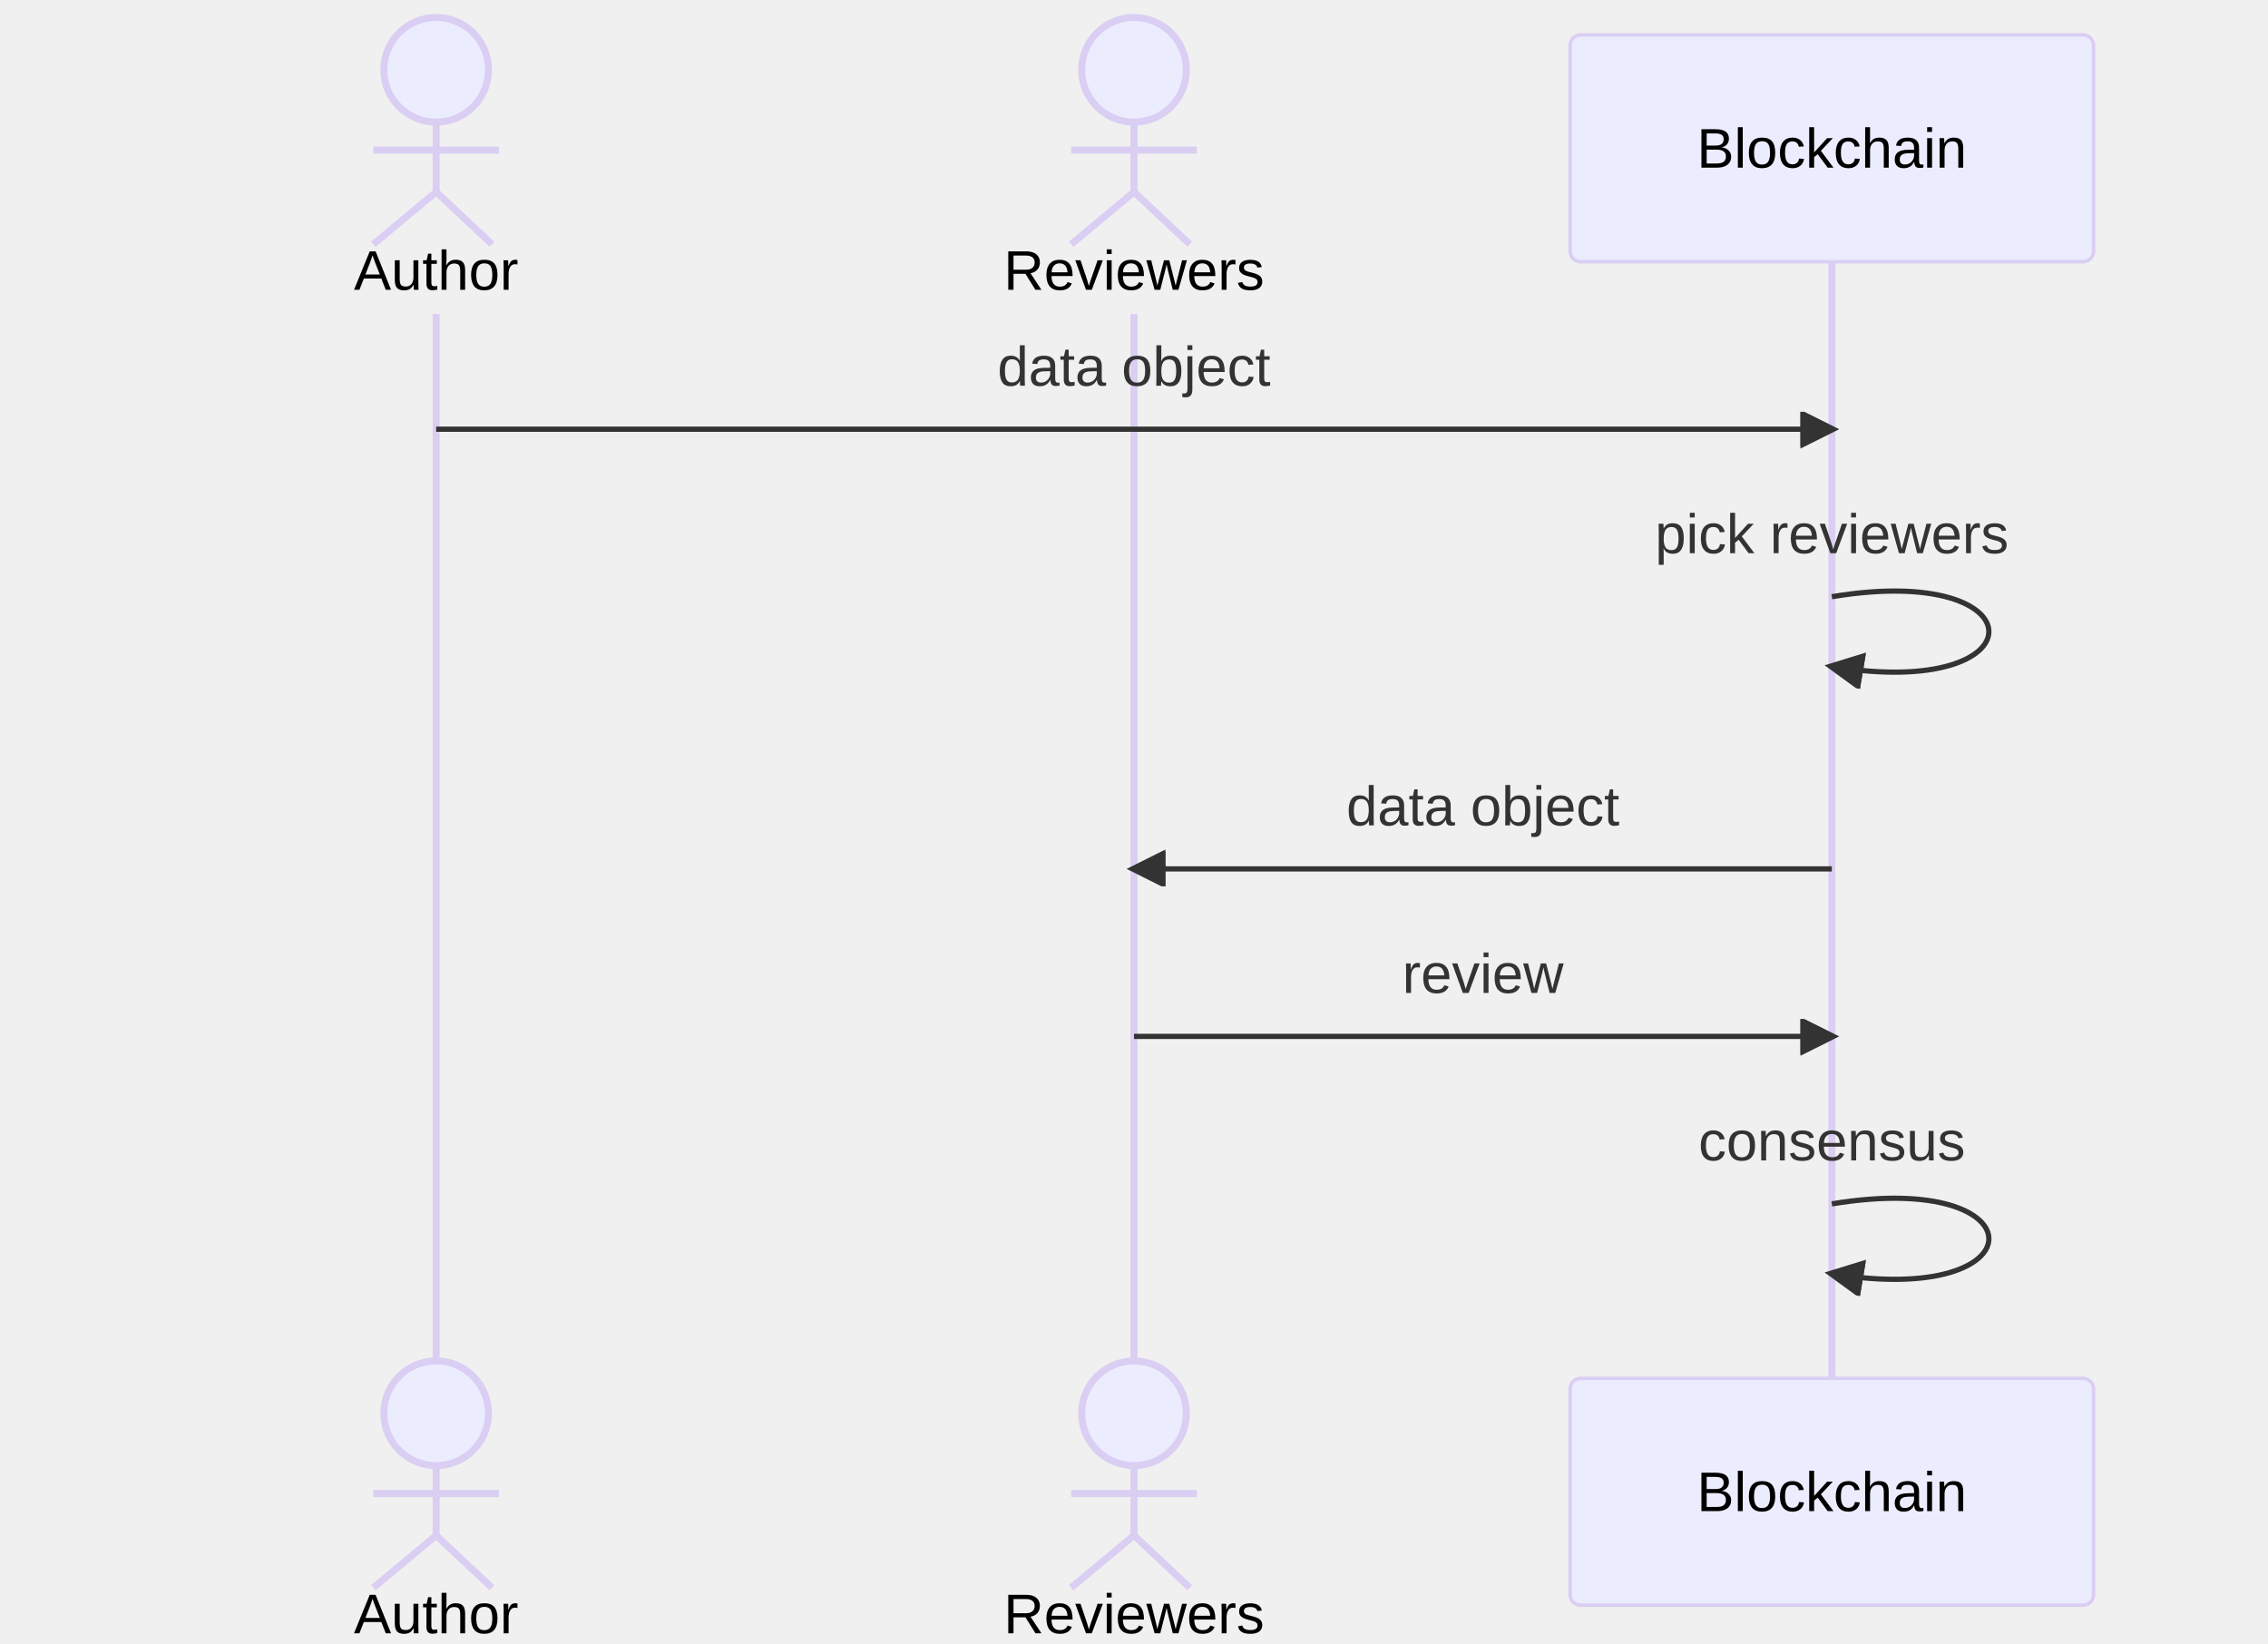
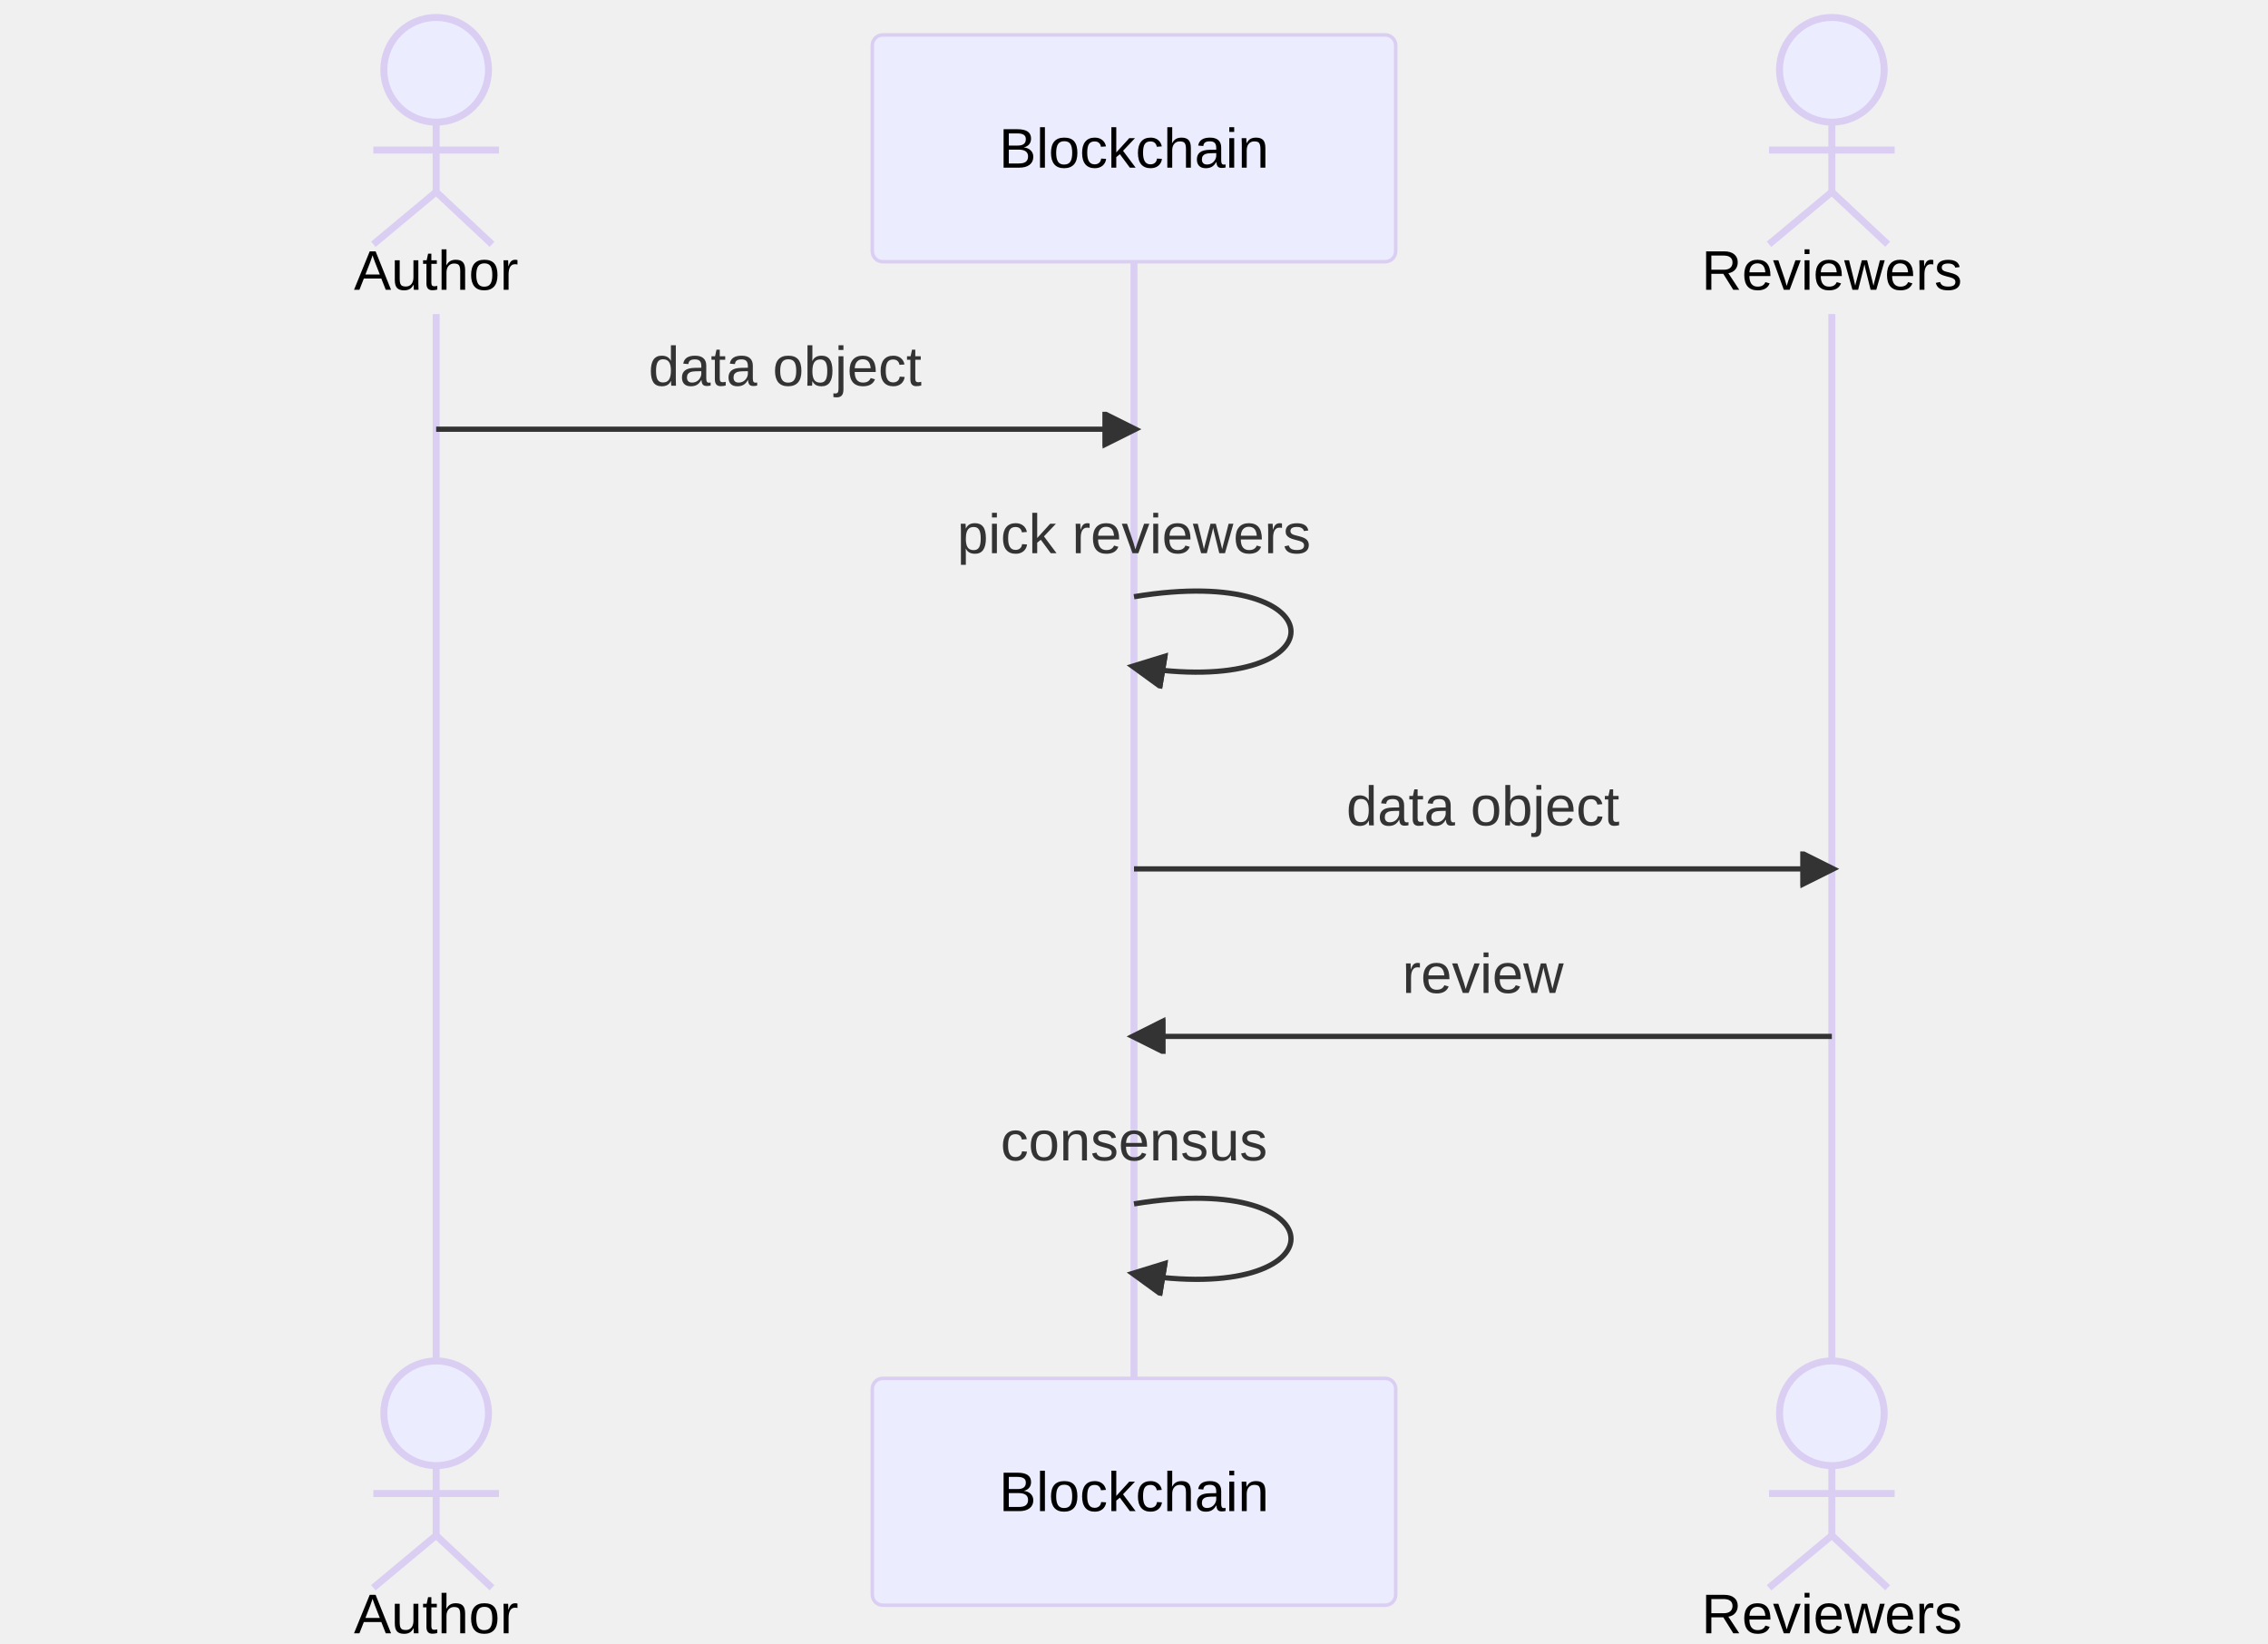
<svg xmlns="http://www.w3.org/2000/svg" aria-roledescription="sequence" role="graphics-document document" viewBox="-50 -10 650 471" style="max-width: 650px; background-color: white;" width="100%" id="my-svg">
  <g>
-     <rect class="actor" ry="3" rx="3" height="65" width="150" stroke="#666" fill="#eaeaea" y="385" x="400" />
-     <text style="text-anchor: middle; font-size: 16px; font-weight: 400;" class="actor" alignment-baseline="central" dominant-baseline="central" y="417.5" x="475">
-       <tspan dy="0" x="475">Blockchain</tspan>
+     <rect class="actor" ry="3" rx="3" height="65" width="150" stroke="#666" fill="#eaeaea" y="385" x="200" />
+     <text style="text-anchor: middle; font-size: 16px; font-weight: 400;" class="actor" alignment-baseline="central" dominant-baseline="central" y="417.5" x="275">
+       <tspan dy="0" x="275">Blockchain</tspan>
    </text>
  </g>
  <g>
-     <line stroke="#999" stroke-width="0.5px" class="200" y2="385" x2="475" y1="5" x1="475" id="actor2" />
-     <g id="root-2">
-       <rect class="actor" ry="3" rx="3" height="65" width="150" stroke="#666" fill="#eaeaea" y="0" x="400" />
-       <text style="text-anchor: middle; font-size: 16px; font-weight: 400;" class="actor" alignment-baseline="central" dominant-baseline="central" y="32.5" x="475">
-         <tspan dy="0" x="475">Blockchain</tspan>
+     <line stroke="#999" stroke-width="0.5px" class="200" y2="385" x2="275" y1="5" x1="275" id="actor1" />
+     <g id="root-1">
+       <rect class="actor" ry="3" rx="3" height="65" width="150" stroke="#666" fill="#eaeaea" y="0" x="200" />
+       <text style="text-anchor: middle; font-size: 16px; font-weight: 400;" class="actor" alignment-baseline="central" dominant-baseline="central" y="32.5" x="275">
+         <tspan dy="0" x="275">Blockchain</tspan>
      </text>
    </g>
  </g>
  <style>#my-svg{font-family:"trebuchet ms",verdana,arial,sans-serif;font-size:16px;fill:#333;}#my-svg .error-icon{fill:#552222;}#my-svg .error-text{fill:#552222;stroke:#552222;}#my-svg .edge-thickness-normal{stroke-width:2px;}#my-svg .edge-thickness-thick{stroke-width:3.5px;}#my-svg .edge-pattern-solid{stroke-dasharray:0;}#my-svg .edge-pattern-dashed{stroke-dasharray:3;}#my-svg .edge-pattern-dotted{stroke-dasharray:2;}#my-svg .marker{fill:#333333;stroke:#333333;}#my-svg .marker.cross{stroke:#333333;}#my-svg svg{font-family:"trebuchet ms",verdana,arial,sans-serif;font-size:16px;}#my-svg .actor{stroke:hsl(259.626, 59.777%, 87.902%);fill:#ECECFF;}#my-svg text.actor&gt;tspan{fill:black;stroke:none;}#my-svg .actor-line{stroke:grey;}#my-svg .messageLine0{stroke-width:1.5;stroke-dasharray:none;stroke:#333;}#my-svg .messageLine1{stroke-width:1.5;stroke-dasharray:2,2;stroke:#333;}#my-svg #arrowhead path{fill:#333;stroke:#333;}#my-svg .sequenceNumber{fill:white;}#my-svg #sequencenumber{fill:#333;}#my-svg #crosshead path{fill:#333;stroke:#333;}#my-svg .messageText{fill:#333;stroke:none;}#my-svg .labelBox{stroke:hsl(259.626, 59.777%, 87.902%);fill:#ECECFF;}#my-svg .labelText,#my-svg .labelText&gt;tspan{fill:black;stroke:none;}#my-svg .loopText,#my-svg .loopText&gt;tspan{fill:black;stroke:none;}#my-svg .loopLine{stroke-width:2px;stroke-dasharray:2,2;stroke:hsl(259.626, 59.777%, 87.902%);fill:hsl(259.626, 59.777%, 87.902%);}#my-svg .note{stroke:#aaaa33;fill:#fff5ad;}#my-svg .noteText,#my-svg .noteText&gt;tspan{fill:black;stroke:none;}#my-svg .activation0{fill:#f4f4f4;stroke:#666;}#my-svg .activation1{fill:#f4f4f4;stroke:#666;}#my-svg .activation2{fill:#f4f4f4;stroke:#666;}#my-svg .actorPopupMenu{position:absolute;}#my-svg .actorPopupMenuPanel{position:absolute;fill:#ECECFF;box-shadow:0px 8px 16px 0px rgba(0,0,0,0.2);filter:drop-shadow(3px 5px 2px rgb(0 0 0 / 0.4));}#my-svg .actor-man line{stroke:hsl(259.626, 59.777%, 87.902%);fill:#ECECFF;}#my-svg .actor-man circle,#my-svg line{stroke:hsl(259.626, 59.777%, 87.902%);fill:#ECECFF;stroke-width:2px;}#my-svg :root{--mermaid-font-family:"trebuchet ms",verdana,arial,sans-serif;}</style>
  <g />
  <defs>
    <symbol height="24" width="24" id="computer">
      <path d="M2 2v13h20v-13h-20zm18 11h-16v-9h16v9zm-10.228 6l.466-1h3.524l.467 1h-4.457zm14.228 3h-24l2-6h2.104l-1.33 4h18.45l-1.297-4h2.073l2 6zm-5-10h-14v-7h14v7z" transform="scale(.5)" />
    </symbol>
  </defs>
  <defs>
    <symbol clip-rule="evenodd" fill-rule="evenodd" id="database">
      <path d="M12.258.001l.256.004.255.005.253.008.251.01.249.012.247.015.246.016.242.019.241.02.239.023.236.024.233.027.231.028.229.031.225.032.223.034.22.036.217.038.214.04.211.041.208.043.205.045.201.046.198.048.194.05.191.051.187.053.183.054.18.056.175.057.172.059.168.06.163.061.16.063.155.064.15.066.074.033.073.033.071.034.07.034.069.035.068.035.067.035.066.035.064.036.064.036.062.036.06.036.06.037.058.037.058.037.055.038.055.038.053.038.052.038.051.039.05.039.048.039.047.039.045.04.044.04.043.04.041.04.04.041.039.041.037.041.036.041.034.041.033.042.032.042.03.042.029.042.027.042.026.043.024.043.023.043.021.043.02.043.018.044.017.043.015.044.013.044.012.044.011.045.009.044.007.045.006.045.004.045.002.045.001.045v17l-.001.045-.002.045-.004.045-.006.045-.007.045-.009.044-.011.045-.012.044-.013.044-.015.044-.017.043-.018.044-.02.043-.021.043-.023.043-.024.043-.026.043-.027.042-.029.042-.03.042-.032.042-.033.042-.034.041-.036.041-.037.041-.039.041-.04.041-.041.04-.043.04-.044.04-.045.04-.047.039-.048.039-.05.039-.051.039-.052.038-.053.038-.055.038-.055.038-.058.037-.058.037-.06.037-.06.036-.062.036-.064.036-.064.036-.066.035-.067.035-.068.035-.069.035-.07.034-.071.034-.073.033-.074.033-.15.066-.155.064-.16.063-.163.061-.168.06-.172.059-.175.057-.18.056-.183.054-.187.053-.191.051-.194.05-.198.048-.201.046-.205.045-.208.043-.211.041-.214.04-.217.038-.22.036-.223.034-.225.032-.229.031-.231.028-.233.027-.236.024-.239.023-.241.02-.242.019-.246.016-.247.015-.249.012-.251.01-.253.008-.255.005-.256.004-.258.001-.258-.001-.256-.004-.255-.005-.253-.008-.251-.01-.249-.012-.247-.015-.245-.016-.243-.019-.241-.02-.238-.023-.236-.024-.234-.027-.231-.028-.228-.031-.226-.032-.223-.034-.22-.036-.217-.038-.214-.04-.211-.041-.208-.043-.204-.045-.201-.046-.198-.048-.195-.05-.19-.051-.187-.053-.184-.054-.179-.056-.176-.057-.172-.059-.167-.06-.164-.061-.159-.063-.155-.064-.151-.066-.074-.033-.072-.033-.072-.034-.07-.034-.069-.035-.068-.035-.067-.035-.066-.035-.064-.036-.063-.036-.062-.036-.061-.036-.06-.037-.058-.037-.057-.037-.056-.038-.055-.038-.053-.038-.052-.038-.051-.039-.049-.039-.049-.039-.046-.039-.046-.04-.044-.04-.043-.04-.041-.04-.04-.041-.039-.041-.037-.041-.036-.041-.034-.041-.033-.042-.032-.042-.03-.042-.029-.042-.027-.042-.026-.043-.024-.043-.023-.043-.021-.043-.02-.043-.018-.044-.017-.043-.015-.044-.013-.044-.012-.044-.011-.045-.009-.044-.007-.045-.006-.045-.004-.045-.002-.045-.001-.045v-17l.001-.045.002-.045.004-.045.006-.045.007-.045.009-.044.011-.045.012-.044.013-.044.015-.044.017-.043.018-.044.02-.043.021-.043.023-.043.024-.043.026-.043.027-.042.029-.042.03-.042.032-.042.033-.042.034-.041.036-.041.037-.041.039-.041.04-.041.041-.04.043-.04.044-.04.046-.04.046-.039.049-.039.049-.039.051-.039.052-.038.053-.038.055-.038.056-.038.057-.037.058-.037.06-.037.061-.036.062-.036.063-.036.064-.036.066-.035.067-.035.068-.035.069-.035.07-.034.072-.034.072-.033.074-.033.151-.066.155-.064.159-.063.164-.061.167-.06.172-.059.176-.057.179-.056.184-.054.187-.053.19-.051.195-.05.198-.048.201-.046.204-.045.208-.043.211-.041.214-.04.217-.038.22-.036.223-.034.226-.032.228-.031.231-.028.234-.027.236-.024.238-.023.241-.02.243-.019.245-.016.247-.015.249-.012.251-.01.253-.008.255-.005.256-.004.258-.001.258.001zm-9.258 20.499v.01l.001.021.003.021.004.022.005.021.006.022.007.022.009.023.01.022.011.023.012.023.013.023.015.023.016.024.017.023.018.024.019.024.021.024.022.025.023.024.024.025.052.049.056.05.061.051.066.051.07.051.075.051.079.052.084.052.088.052.092.052.097.052.102.051.105.052.11.052.114.051.119.051.123.051.127.05.131.05.135.05.139.048.144.049.147.047.152.047.155.047.16.045.163.045.167.043.171.043.176.041.178.041.183.039.187.039.19.037.194.035.197.035.202.033.204.031.209.03.212.029.216.027.219.025.222.024.226.021.23.02.233.018.236.016.24.015.243.012.246.01.249.008.253.005.256.004.259.001.26-.001.257-.004.254-.005.25-.008.247-.011.244-.012.241-.014.237-.016.233-.018.231-.021.226-.021.224-.024.22-.026.216-.027.212-.028.21-.031.205-.031.202-.034.198-.034.194-.036.191-.037.187-.039.183-.04.179-.04.175-.042.172-.043.168-.044.163-.045.16-.046.155-.046.152-.047.148-.048.143-.049.139-.049.136-.05.131-.05.126-.05.123-.051.118-.052.114-.051.11-.052.106-.052.101-.052.096-.052.092-.052.088-.053.083-.051.079-.052.074-.052.07-.051.065-.051.06-.051.056-.05.051-.05.023-.024.023-.025.021-.024.02-.024.019-.024.018-.024.017-.024.015-.023.014-.024.013-.023.012-.023.01-.023.01-.022.008-.022.006-.022.006-.022.004-.022.004-.021.001-.021.001-.021v-4.127l-.077.055-.08.053-.083.054-.085.053-.087.052-.09.052-.093.051-.095.05-.097.05-.1.049-.102.049-.105.048-.106.047-.109.047-.111.046-.114.045-.115.045-.118.044-.12.043-.122.042-.124.042-.126.041-.128.04-.13.04-.132.038-.134.038-.135.037-.138.037-.139.035-.142.035-.143.034-.144.033-.147.032-.148.031-.15.03-.151.03-.153.029-.154.027-.156.027-.158.026-.159.025-.161.024-.162.023-.163.022-.165.021-.166.02-.167.019-.169.018-.169.017-.171.016-.173.015-.173.014-.175.013-.175.012-.177.011-.178.01-.179.008-.179.008-.181.006-.182.005-.182.004-.184.003-.184.002h-.37l-.184-.002-.184-.003-.182-.004-.182-.005-.181-.006-.179-.008-.179-.008-.178-.01-.176-.011-.176-.012-.175-.013-.173-.014-.172-.015-.171-.016-.17-.017-.169-.018-.167-.019-.166-.02-.165-.021-.163-.022-.162-.023-.161-.024-.159-.025-.157-.026-.156-.027-.155-.027-.153-.029-.151-.03-.15-.03-.148-.031-.146-.032-.145-.033-.143-.034-.141-.035-.14-.035-.137-.037-.136-.037-.134-.038-.132-.038-.13-.04-.128-.04-.126-.041-.124-.042-.122-.042-.12-.044-.117-.043-.116-.045-.113-.045-.112-.046-.109-.047-.106-.047-.105-.048-.102-.049-.1-.049-.097-.05-.095-.05-.093-.052-.09-.051-.087-.052-.085-.053-.083-.054-.08-.054-.077-.054v4.127zm0-5.654v.011l.001.021.003.021.004.021.005.022.006.022.007.022.009.022.01.022.011.023.012.023.013.023.015.024.016.023.017.024.018.024.019.024.021.024.022.024.023.025.024.024.052.05.056.05.061.05.066.051.07.051.075.052.079.051.084.052.088.052.092.052.097.052.102.052.105.052.11.051.114.051.119.052.123.05.127.051.131.05.135.049.139.049.144.048.147.048.152.047.155.046.16.045.163.045.167.044.171.042.176.042.178.04.183.04.187.038.19.037.194.036.197.034.202.033.204.032.209.03.212.028.216.027.219.025.222.024.226.022.23.02.233.018.236.016.24.014.243.012.246.01.249.008.253.006.256.003.259.001.26-.001.257-.003.254-.006.25-.008.247-.01.244-.012.241-.015.237-.016.233-.018.231-.02.226-.022.224-.024.22-.025.216-.027.212-.029.21-.03.205-.032.202-.033.198-.035.194-.036.191-.037.187-.039.183-.039.179-.041.175-.042.172-.043.168-.044.163-.045.16-.045.155-.047.152-.047.148-.048.143-.048.139-.05.136-.049.131-.05.126-.051.123-.051.118-.051.114-.052.11-.052.106-.052.101-.052.096-.052.092-.052.088-.052.083-.052.079-.052.074-.051.07-.052.065-.051.06-.05.056-.051.051-.049.023-.025.023-.024.021-.025.02-.024.019-.024.018-.024.017-.024.015-.023.014-.023.013-.024.012-.022.01-.023.01-.023.008-.022.006-.022.006-.022.004-.021.004-.022.001-.021.001-.021v-4.139l-.077.054-.08.054-.083.054-.085.052-.087.053-.09.051-.093.051-.095.051-.097.05-.1.049-.102.049-.105.048-.106.047-.109.047-.111.046-.114.045-.115.044-.118.044-.12.044-.122.042-.124.042-.126.041-.128.04-.13.039-.132.039-.134.038-.135.037-.138.036-.139.036-.142.035-.143.033-.144.033-.147.033-.148.031-.15.03-.151.03-.153.028-.154.028-.156.027-.158.026-.159.025-.161.024-.162.023-.163.022-.165.021-.166.02-.167.019-.169.018-.169.017-.171.016-.173.015-.173.014-.175.013-.175.012-.177.011-.178.009-.179.009-.179.007-.181.007-.182.005-.182.004-.184.003-.184.002h-.37l-.184-.002-.184-.003-.182-.004-.182-.005-.181-.007-.179-.007-.179-.009-.178-.009-.176-.011-.176-.012-.175-.013-.173-.014-.172-.015-.171-.016-.17-.017-.169-.018-.167-.019-.166-.02-.165-.021-.163-.022-.162-.023-.161-.024-.159-.025-.157-.026-.156-.027-.155-.028-.153-.028-.151-.03-.15-.03-.148-.031-.146-.033-.145-.033-.143-.033-.141-.035-.14-.036-.137-.036-.136-.037-.134-.038-.132-.039-.13-.039-.128-.04-.126-.041-.124-.042-.122-.043-.12-.043-.117-.044-.116-.044-.113-.046-.112-.046-.109-.046-.106-.047-.105-.048-.102-.049-.1-.049-.097-.05-.095-.051-.093-.051-.09-.051-.087-.053-.085-.052-.083-.054-.08-.054-.077-.054v4.139zm0-5.666v.011l.001.02.003.022.004.021.005.022.006.021.007.022.009.023.01.022.011.023.012.023.013.023.015.023.016.024.017.024.018.023.019.024.021.025.022.024.023.024.024.025.052.05.056.05.061.05.066.051.07.051.075.052.079.051.084.052.088.052.092.052.097.052.102.052.105.051.11.052.114.051.119.051.123.051.127.05.131.05.135.05.139.049.144.048.147.048.152.047.155.046.16.045.163.045.167.043.171.043.176.042.178.04.183.04.187.038.19.037.194.036.197.034.202.033.204.032.209.03.212.028.216.027.219.025.222.024.226.021.23.02.233.018.236.017.24.014.243.012.246.01.249.008.253.006.256.003.259.001.26-.001.257-.003.254-.006.25-.008.247-.01.244-.013.241-.014.237-.016.233-.018.231-.02.226-.022.224-.024.22-.025.216-.027.212-.029.21-.03.205-.032.202-.033.198-.035.194-.036.191-.037.187-.039.183-.039.179-.041.175-.042.172-.043.168-.044.163-.045.16-.045.155-.047.152-.047.148-.048.143-.049.139-.049.136-.049.131-.051.126-.05.123-.051.118-.052.114-.051.11-.052.106-.052.101-.052.096-.052.092-.052.088-.052.083-.052.079-.052.074-.052.07-.051.065-.051.06-.051.056-.05.051-.049.023-.025.023-.025.021-.024.02-.024.019-.024.018-.024.017-.024.015-.023.014-.024.013-.023.012-.023.01-.022.01-.023.008-.022.006-.022.006-.022.004-.022.004-.021.001-.021.001-.021v-4.153l-.077.054-.08.054-.083.053-.085.053-.087.053-.09.051-.093.051-.095.051-.097.05-.1.049-.102.048-.105.048-.106.048-.109.046-.111.046-.114.046-.115.044-.118.044-.12.043-.122.043-.124.042-.126.041-.128.04-.13.039-.132.039-.134.038-.135.037-.138.036-.139.036-.142.034-.143.034-.144.033-.147.032-.148.032-.15.03-.151.03-.153.028-.154.028-.156.027-.158.026-.159.024-.161.024-.162.023-.163.023-.165.021-.166.02-.167.019-.169.018-.169.017-.171.016-.173.015-.173.014-.175.013-.175.012-.177.01-.178.01-.179.009-.179.007-.181.006-.182.006-.182.004-.184.003-.184.001-.185.001-.185-.001-.184-.001-.184-.003-.182-.004-.182-.006-.181-.006-.179-.007-.179-.009-.178-.01-.176-.01-.176-.012-.175-.013-.173-.014-.172-.015-.171-.016-.17-.017-.169-.018-.167-.019-.166-.02-.165-.021-.163-.023-.162-.023-.161-.024-.159-.024-.157-.026-.156-.027-.155-.028-.153-.028-.151-.03-.15-.03-.148-.032-.146-.032-.145-.033-.143-.034-.141-.034-.14-.036-.137-.036-.136-.037-.134-.038-.132-.039-.13-.039-.128-.041-.126-.041-.124-.041-.122-.043-.12-.043-.117-.044-.116-.044-.113-.046-.112-.046-.109-.046-.106-.048-.105-.048-.102-.048-.1-.05-.097-.049-.095-.051-.093-.051-.09-.052-.087-.052-.085-.053-.083-.053-.08-.054-.077-.054v4.153zm8.74-8.179l-.257.004-.254.005-.25.008-.247.011-.244.012-.241.014-.237.016-.233.018-.231.021-.226.022-.224.023-.22.026-.216.027-.212.028-.21.031-.205.032-.202.033-.198.034-.194.036-.191.038-.187.038-.183.04-.179.041-.175.042-.172.043-.168.043-.163.045-.16.046-.155.046-.152.048-.148.048-.143.048-.139.049-.136.05-.131.05-.126.051-.123.051-.118.051-.114.052-.11.052-.106.052-.101.052-.096.052-.092.052-.088.052-.083.052-.079.052-.074.051-.07.052-.065.051-.06.05-.056.05-.051.05-.023.025-.023.024-.021.024-.02.025-.019.024-.018.024-.017.023-.015.024-.014.023-.013.023-.012.023-.01.023-.01.022-.008.022-.006.023-.006.021-.004.022-.004.021-.001.021-.001.021.001.021.001.021.004.021.004.022.006.021.006.023.008.022.01.022.01.023.012.023.013.023.014.023.015.024.017.023.018.024.019.024.02.025.021.024.023.024.023.025.051.05.056.05.06.05.065.051.07.052.074.051.079.052.083.052.088.052.092.052.096.052.101.052.106.052.11.052.114.052.118.051.123.051.126.051.131.05.136.05.139.049.143.048.148.048.152.048.155.046.16.046.163.045.168.043.172.043.175.042.179.041.183.04.187.038.191.038.194.036.198.034.202.033.205.032.21.031.212.028.216.027.22.026.224.023.226.022.231.021.233.018.237.016.241.014.244.012.247.011.25.008.254.005.257.004.26.001.26-.001.257-.004.254-.005.25-.008.247-.011.244-.012.241-.014.237-.016.233-.018.231-.021.226-.022.224-.023.22-.026.216-.027.212-.028.21-.031.205-.032.202-.033.198-.034.194-.036.191-.038.187-.038.183-.04.179-.041.175-.042.172-.043.168-.043.163-.045.16-.046.155-.046.152-.048.148-.048.143-.048.139-.049.136-.05.131-.05.126-.051.123-.051.118-.051.114-.052.11-.052.106-.052.101-.052.096-.052.092-.052.088-.052.083-.052.079-.052.074-.051.07-.052.065-.051.06-.05.056-.05.051-.05.023-.025.023-.024.021-.024.02-.025.019-.024.018-.024.017-.023.015-.024.014-.023.013-.023.012-.023.01-.023.01-.022.008-.022.006-.023.006-.021.004-.022.004-.021.001-.021.001-.021-.001-.021-.001-.021-.004-.021-.004-.022-.006-.021-.006-.023-.008-.022-.01-.022-.01-.023-.012-.023-.013-.023-.014-.023-.015-.024-.017-.023-.018-.024-.019-.024-.02-.025-.021-.024-.023-.024-.023-.025-.051-.05-.056-.05-.06-.05-.065-.051-.07-.052-.074-.051-.079-.052-.083-.052-.088-.052-.092-.052-.096-.052-.101-.052-.106-.052-.11-.052-.114-.052-.118-.051-.123-.051-.126-.051-.131-.05-.136-.05-.139-.049-.143-.048-.148-.048-.152-.048-.155-.046-.16-.046-.163-.045-.168-.043-.172-.043-.175-.042-.179-.041-.183-.04-.187-.038-.191-.038-.194-.036-.198-.034-.202-.033-.205-.032-.21-.031-.212-.028-.216-.027-.22-.026-.224-.023-.226-.022-.231-.021-.233-.018-.237-.016-.241-.014-.244-.012-.247-.011-.25-.008-.254-.005-.257-.004-.26-.001-.26.001z" transform="scale(.5)" />
    </symbol>
  </defs>
  <defs>
    <symbol height="24" width="24" id="clock">
      <path d="M12 2c5.514 0 10 4.486 10 10s-4.486 10-10 10-10-4.486-10-10 4.486-10 10-10zm0-2c-6.627 0-12 5.373-12 12s5.373 12 12 12 12-5.373 12-12-5.373-12-12-12zm5.848 12.459c.202.038.202.333.001.372-1.907.361-6.045 1.111-6.547 1.111-.719 0-1.301-.582-1.301-1.301 0-.512.77-5.447 1.125-7.445.034-.192.312-.181.343.014l.985 6.238 5.394 1.011z" transform="scale(.5)" />
    </symbol>
  </defs>
  <defs>
    <marker orient="auto" markerHeight="12" markerWidth="12" markerUnits="userSpaceOnUse" refY="5" refX="9" id="arrowhead">
      <path d="M 0 0 L 10 5 L 0 10 z" />
    </marker>
  </defs>
  <defs>
    <marker refY="5" refX="4" orient="auto" markerHeight="8" markerWidth="15" id="crosshead">
      <path style="stroke-dasharray: 0, 0;" d="M 1,2 L 6,7 M 6,2 L 1,7" stroke-width="1pt" stroke="#000000" fill="none" />
    </marker>
  </defs>
  <defs>
    <marker orient="auto" markerHeight="28" markerWidth="20" refY="7" refX="18" id="filled-head">
      <path d="M 18,7 L9,13 L14,7 L9,1 Z" />
    </marker>
  </defs>
  <defs>
    <marker orient="auto" markerHeight="40" markerWidth="60" refY="15" refX="15" id="sequencenumber">
      <circle r="6" cy="15" cx="15" />
    </marker>
  </defs>
  <line stroke="#999" stroke-width="0.5px" class="200" y2="385" x2="75" y1="80" x1="75" id="actor0" />
  <g class="actor-man">
    <line y2="45" x2="75" y1="25" x1="75" id="actor-man-torso0" />
    <line y2="33" x2="93" y1="33" x1="57" id="actor-man-arms0" />
    <line y2="45" x2="75" y1="60" x1="57" />
    <line y2="60" x2="91" y1="45" x1="75" />
    <circle height="65" width="150" r="15" cy="10" cx="75" />
    <text style="text-anchor: middle; font-size: 16px; font-weight: 400;" class="actor" alignment-baseline="central" dominant-baseline="central" y="67.5" x="75">
      <tspan dy="0" x="75">Author</tspan>
    </text>
  </g>
-   <line stroke="#999" stroke-width="0.5px" class="200" y2="385" x2="275" y1="80" x1="275" id="actor1" />
+   <line stroke="#999" stroke-width="0.5px" class="200" y2="385" x2="475" y1="80" x1="475" id="actor2" />
  <g class="actor-man">
-     <line y2="45" x2="275" y1="25" x1="275" id="actor-man-torso1" />
-     <line y2="33" x2="293" y1="33" x1="257" id="actor-man-arms1" />
-     <line y2="45" x2="275" y1="60" x1="257" />
-     <line y2="60" x2="291" y1="45" x1="275" />
-     <circle height="65" width="150" r="15" cy="10" cx="275" />
-     <text style="text-anchor: middle; font-size: 16px; font-weight: 400;" class="actor" alignment-baseline="central" dominant-baseline="central" y="67.5" x="275">
-       <tspan dy="0" x="275">Reviewers</tspan>
+     <line y2="45" x2="475" y1="25" x1="475" id="actor-man-torso2" />
+     <line y2="33" x2="493" y1="33" x1="457" id="actor-man-arms2" />
+     <line y2="45" x2="475" y1="60" x1="457" />
+     <line y2="60" x2="491" y1="45" x1="475" />
+     <circle height="65" width="150" r="15" cy="10" cx="475" />
+     <text style="text-anchor: middle; font-size: 16px; font-weight: 400;" class="actor" alignment-baseline="central" dominant-baseline="central" y="67.5" x="475">
+       <tspan dy="0" x="475">Reviewers</tspan>
    </text>
  </g>
-   <text style="font-size: 16px; font-weight: 400;" dy="1em" class="messageText" alignment-baseline="middle" dominant-baseline="middle" text-anchor="middle" y="80" x="275">data object</text>
-   <line style="fill: none;" marker-end="url(#arrowhead)" stroke="none" stroke-width="2" class="messageLine0" y2="113" x2="475" y1="113" x1="75" />
-   <text style="font-size: 16px; font-weight: 400;" dy="1em" class="messageText" alignment-baseline="middle" dominant-baseline="middle" text-anchor="middle" y="128" x="475">pick reviewers</text>
-   <path style="fill: none;" marker-end="url(#arrowhead)" stroke="none" stroke-width="2" class="messageLine0" d="M 475,161 C 535,151 535,191 475,181" />
+   <text style="font-size: 16px; font-weight: 400;" dy="1em" class="messageText" alignment-baseline="middle" dominant-baseline="middle" text-anchor="middle" y="80" x="175">data object</text>
+   <line style="fill: none;" marker-end="url(#arrowhead)" stroke="none" stroke-width="2" class="messageLine0" y2="113" x2="275" y1="113" x1="75" />
+   <text style="font-size: 16px; font-weight: 400;" dy="1em" class="messageText" alignment-baseline="middle" dominant-baseline="middle" text-anchor="middle" y="128" x="275">pick reviewers</text>
+   <path style="fill: none;" marker-end="url(#arrowhead)" stroke="none" stroke-width="2" class="messageLine0" d="M 275,161 C 335,151 335,191 275,181" />
  <text style="font-size: 16px; font-weight: 400;" dy="1em" class="messageText" alignment-baseline="middle" dominant-baseline="middle" text-anchor="middle" y="206" x="375">data object</text>
-   <line style="fill: none;" marker-end="url(#arrowhead)" stroke="none" stroke-width="2" class="messageLine0" y2="239" x2="275" y1="239" x1="475" />
+   <line style="fill: none;" marker-end="url(#arrowhead)" stroke="none" stroke-width="2" class="messageLine0" y2="239" x2="475" y1="239" x1="275" />
  <text style="font-size: 16px; font-weight: 400;" dy="1em" class="messageText" alignment-baseline="middle" dominant-baseline="middle" text-anchor="middle" y="254" x="375">review</text>
-   <line style="fill: none;" marker-end="url(#arrowhead)" stroke="none" stroke-width="2" class="messageLine0" y2="287" x2="475" y1="287" x1="275" />
-   <text style="font-size: 16px; font-weight: 400;" dy="1em" class="messageText" alignment-baseline="middle" dominant-baseline="middle" text-anchor="middle" y="302" x="475">consensus</text>
-   <path style="fill: none;" marker-end="url(#arrowhead)" stroke="none" stroke-width="2" class="messageLine0" d="M 475,335 C 535,325 535,365 475,355" />
+   <line style="fill: none;" marker-end="url(#arrowhead)" stroke="none" stroke-width="2" class="messageLine0" y2="287" x2="275" y1="287" x1="475" />
+   <text style="font-size: 16px; font-weight: 400;" dy="1em" class="messageText" alignment-baseline="middle" dominant-baseline="middle" text-anchor="middle" y="302" x="275">consensus</text>
+   <path style="fill: none;" marker-end="url(#arrowhead)" stroke="none" stroke-width="2" class="messageLine0" d="M 275,335 C 335,325 335,365 275,355" />
  <g class="actor-man">
    <line y2="430" x2="75" y1="410" x1="75" id="actor-man-torso2" />
    <line y2="418" x2="93" y1="418" x1="57" id="actor-man-arms2" />
    <line y2="430" x2="75" y1="445" x1="57" />
    <line y2="445" x2="91" y1="430" x1="75" />
    <circle height="65" width="150" r="15" cy="395" cx="75" />
    <text style="text-anchor: middle; font-size: 16px; font-weight: 400;" class="actor" alignment-baseline="central" dominant-baseline="central" y="452.5" x="75">
      <tspan dy="0" x="75">Author</tspan>
    </text>
  </g>
  <g class="actor-man">
-     <line y2="430" x2="275" y1="410" x1="275" id="actor-man-torso2" />
-     <line y2="418" x2="293" y1="418" x1="257" id="actor-man-arms2" />
-     <line y2="430" x2="275" y1="445" x1="257" />
-     <line y2="445" x2="291" y1="430" x1="275" />
-     <circle height="65" width="150" r="15" cy="395" cx="275" />
-     <text style="text-anchor: middle; font-size: 16px; font-weight: 400;" class="actor" alignment-baseline="central" dominant-baseline="central" y="452.5" x="275">
-       <tspan dy="0" x="275">Reviewers</tspan>
+     <line y2="430" x2="475" y1="410" x1="475" id="actor-man-torso2" />
+     <line y2="418" x2="493" y1="418" x1="457" id="actor-man-arms2" />
+     <line y2="430" x2="475" y1="445" x1="457" />
+     <line y2="445" x2="491" y1="430" x1="475" />
+     <circle height="65" width="150" r="15" cy="395" cx="475" />
+     <text style="text-anchor: middle; font-size: 16px; font-weight: 400;" class="actor" alignment-baseline="central" dominant-baseline="central" y="452.5" x="475">
+       <tspan dy="0" x="475">Reviewers</tspan>
    </text>
  </g>
</svg>
